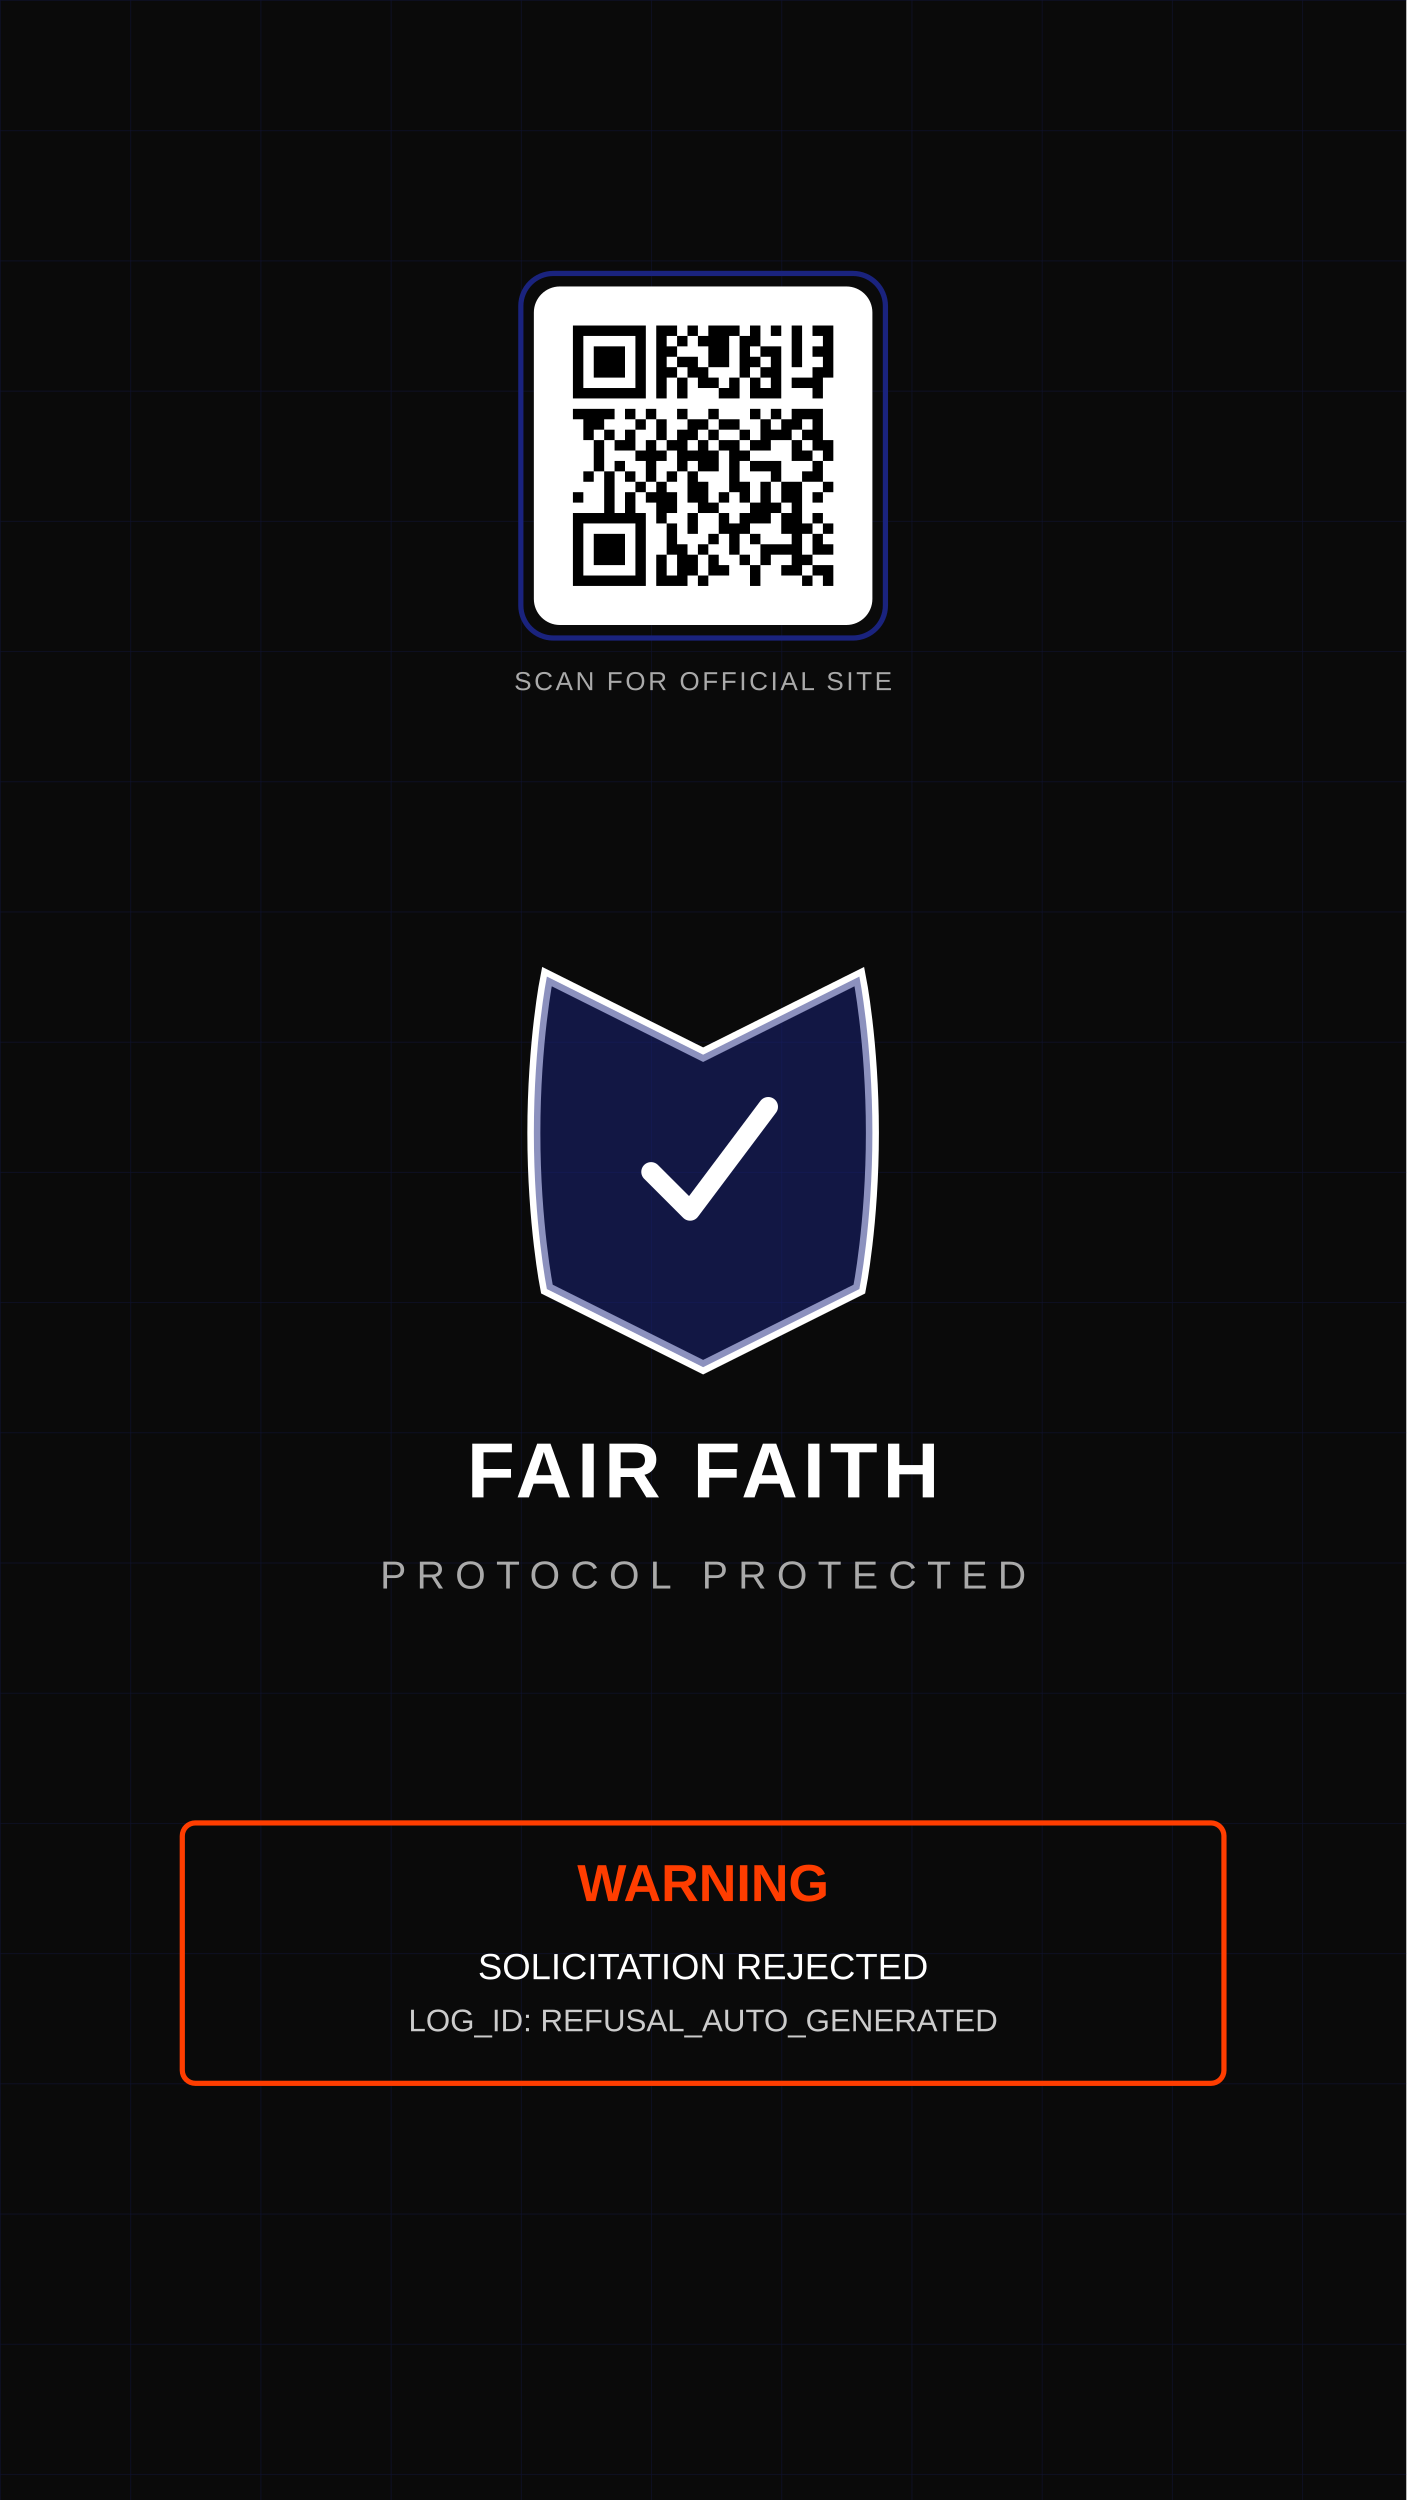
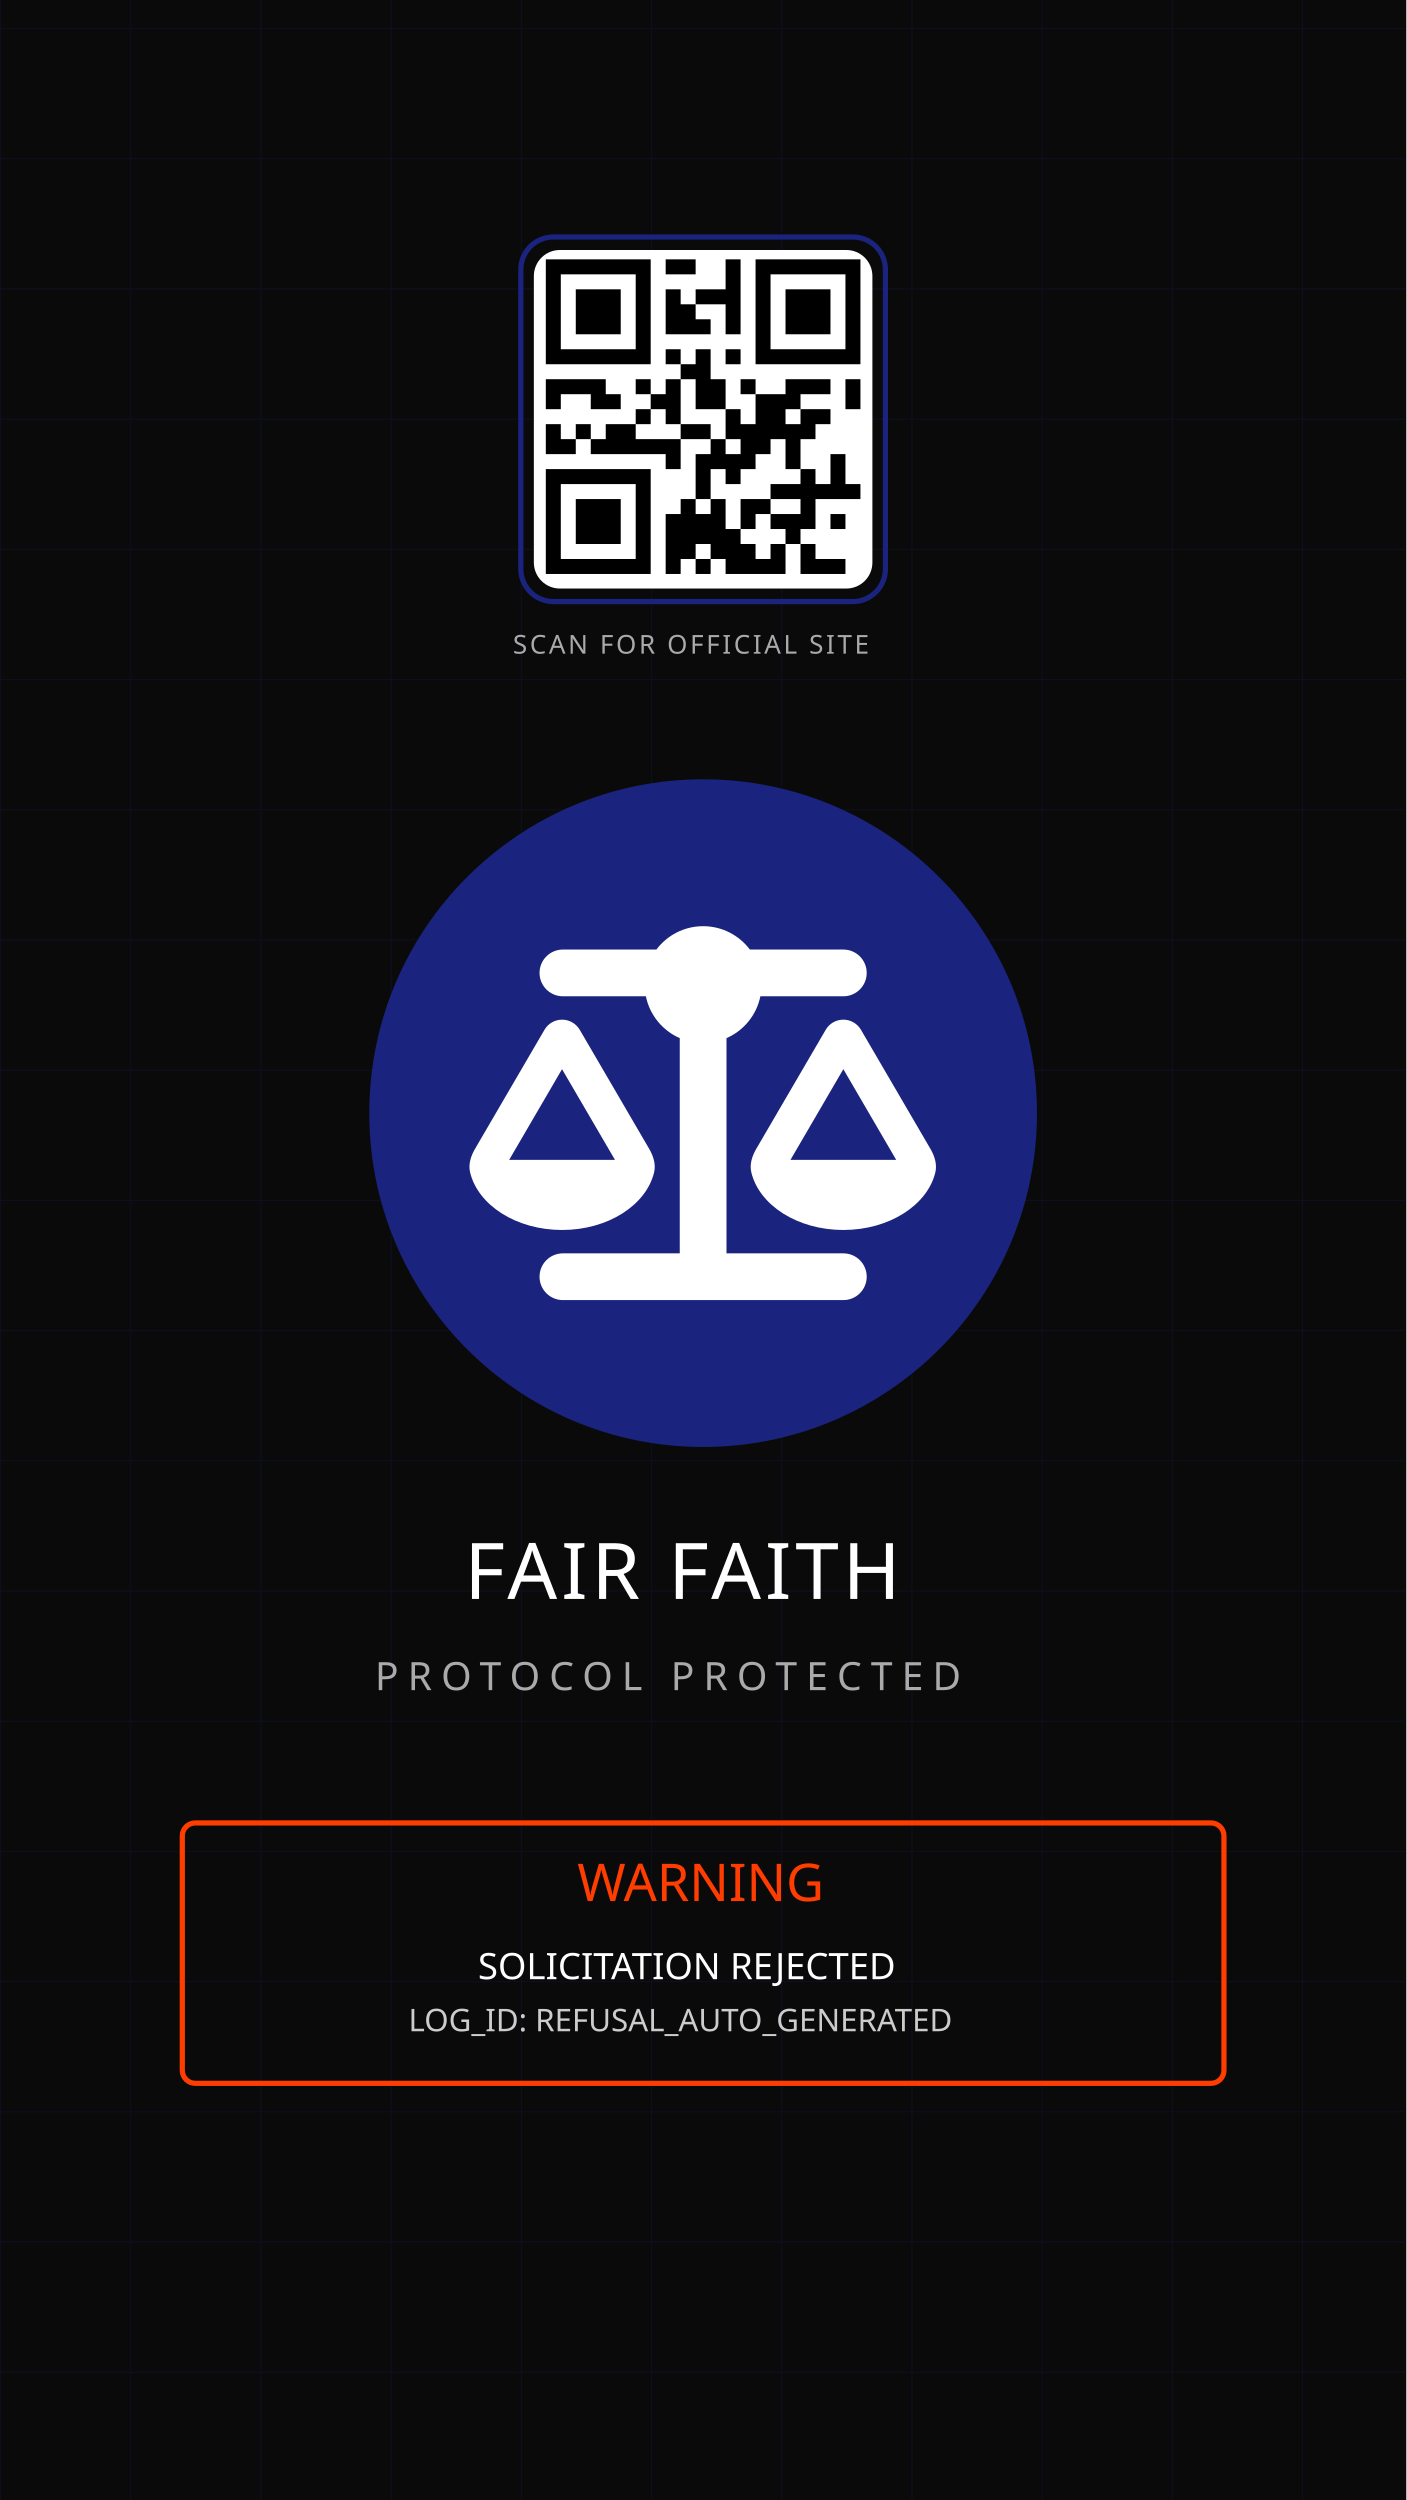
- <svg xmlns="http://www.w3.org/2000/svg" viewBox="0 0 1080 1920" width="1080" height="1920">
-   <rect width="100%" height="100%" fill="#0a0a0a" />
-   <defs>
-     <pattern id="grid" width="100" height="100" patternUnits="userSpaceOnUse">
-       <path d="M 100 0 L 0 0 0 100" fill="none" stroke="#1a237e" stroke-width="1" />
-     </pattern>
-   </defs>
-   <rect width="100%" height="100%" fill="url(#grid)" opacity="0.3" />
-   <g transform="translate(540, 350)">
-     <rect x="-130" y="-130" width="260" height="260" rx="20" fill="#ffffff" />
-     <rect x="-140" y="-140" width="280" height="280" rx="25" fill="none" stroke="#1a237e" stroke-width="4" />
-     <g transform="translate(-100, -100) scale(8)">
-       <path fill="#000000" d="M0 0h7v1H0zM8 0h2v1H8zM11 0h1v1h-1zM13 0h3v1h-3zM17 0h1v1h-1zM19 0h1v1h-1zM21 0h1v1h-1zM23 0h2v1h-2zM0 1h1v1H0zM6 1h1v1H6zM8 1h1v1H8zM10 1h1v1h-1zM12 1h3v1h-3zM16 1h2v1h-2zM21 1h1v1h-1zM24 1h1v1h-1zM0 2h1v1H0zM2 2h3v1H2zM6 2h1v1H6zM8 2h2v1H8zM13 2h2v1h-2zM16 2h1v1h-1zM18 2h2v1h-2zM21 2h1v1h-1zM23 2h2v1h-2zM0 3h1v1H0zM2 3h3v1H2zM6 3h1v1H6zM8 3h1v1H8zM10 3h2v1h-2zM13 3h2v1h-2zM16 3h2v1h-2zM19 3h1v1h-1zM21 3h1v1h-1zM24 3h1v1h-1zM0 4h1v1H0zM2 4h3v1H2zM6 4h1v1H6zM8 4h2v1H8zM11 4h2v1h-2zM16 4h1v1h-1zM18 4h2v1h-2zM23 4h2v1h-2zM0 5h1v1H0zM6 5h1v1H6zM8 5h1v1H8zM10 5h1v1h-1zM12 5h2v1h-2zM15 5h1v1h-1zM17 5h1v1h-1zM19 5h1v1h-1zM21 5h3v1h-3zM0 6h7v1H0zM8 6h1v1H8zM10 6h1v1h-1zM14 6h2v1h-2zM17 6h3v1h-3zM23 6h1v1h-1zM0 8h4v1H0zM5 8h1v1H5zM7 8h1v1H7zM10 8h1v1h-1zM13 8h1v1h-1zM17 8h1v1h-1zM19 8h1v1h-1zM21 8h3v1h-3zM1 9h2v1H1zM6 9h1v1H6zM8 9h1v1H8zM11 9h2v1h-2zM14 9h2v1h-2zM18 9h1v1h-1zM20 9h2v1h-2zM23 9h1v1h-1zM1 10h1v1H1zM3 10h1v1H3zM5 10h1v1H5zM8 10h1v1H8zM10 10h2v1h-2zM13 10h1v1h-1zM16 10h1v1h-1zM18 10h3v1h-3zM22 10h2v1h-2zM2 11h1v1H2zM4 11h2v1H4zM7 11h1v1H7zM9 11h2v1H9zM12 11h1v1h-1zM14 11h2v1h-2zM17 11h2v1h-2zM21 11h1v1h-1zM23 11h2v1h-2zM2 12h1v1H2zM6 12h3v1H6zM10 12h4v1h-4zM15 12h2v1h-2zM21 12h2v1h-2zM24 12h1v1h-1zM2 13h1v1H2zM4 13h1v1H4zM7 13h1v1H7zM10 13h1v1h-1zM12 13h2v1h-2zM15 13h1v1h-1zM17 13h3v1h-3zM23 13h1v1h-1zM1 14h1v1H1zM3 14h1v1H3zM5 14h1v1H5zM7 14h1v1H7zM9 14h1v1H9zM11 14h1v1h-1zM15 14h1v1h-1zM19 14h1v1h-1zM22 14h2v1h-2zM3 15h1v1H3zM6 15h1v1H6zM8 15h1v1H8zM11 15h2v1h-2zM15 15h2v1h-2zM18 15h1v1h-1zM20 15h2v1h-2zM24 15h1v1h-1zM0 16h1v1H0zM3 16h1v1H3zM5 16h1v1H5zM7 16h3v1H7zM11 16h2v1h-2zM14 16h1v1h-1zM16 16h1v1h-1zM18 16h1v1h-1zM20 16h2v1h-2zM23 16h1v1h-1zM3 17h1v1H3zM5 17h1v1H5zM8 17h2v1H8zM12 17h2v1h-2zM17 17h3v1h-3zM21 17h1v1h-1zM0 18h7v1H0zM8 18h1v1H8zM11 18h1v1h-1zM14 18h1v1h-1zM16 18h3v1h-3zM20 18h2v1h-2zM23 18h1v1h-1zM0 19h1v1H0zM6 19h1v1H6zM9 19h1v1H9zM11 19h1v1h-1zM14 19h3v1h-3zM20 19h3v1h-3zM24 19h1v1h-1zM0 20h1v1H0zM2 20h3v1H2zM6 20h1v1H6zM9 20h1v1H9zM13 20h1v1h-1zM15 20h1v1h-1zM17 20h1v1h-1zM21 20h1v1h-1zM23 20h1v1h-1zM0 21h1v1H0zM2 21h3v1H2zM6 21h1v1H6zM9 21h2v1H9zM12 21h1v1h-1zM15 21h1v1h-1zM18 21h4v1h-4zM23 21h2v1h-2zM0 22h1v1H0zM2 22h3v1H2zM6 22h1v1H6zM8 22h1v1H8zM10 22h2v1h-2zM13 22h1v1h-1zM16 22h1v1h-1zM18 22h1v1h-1zM21 22h2v1h-2zM0 23h1v1H0zM6 23h1v1H6zM8 23h1v1H8zM10 23h2v1h-2zM13 23h2v1h-2zM17 23h1v1h-1zM20 23h2v1h-2zM23 23h2v1h-2zM0 24h7v1H0zM8 24h3v1H8zM12 24h1v1h-1zM17 24h1v1h-1zM22 24h1v1h-1zM24 24h1v1h-1z" />
+ <svg xmlns="http://www.w3.org/2000/svg" xmlns:xlink="http://www.w3.org/1999/xlink" version="1.1" id="レイヤー_1" x="0px" y="0px" width="1080px" height="1920px" viewBox="0 0 1080 1920" enable-background="new 0 0 1080 1920" xml:space="preserve">
+   <pattern x="119.5" y="1257.5" width="100" height="100" patternUnits="userSpaceOnUse" id="grid" viewBox="0.5 -100.5 100 100" overflow="visible">
+     <g>
+       <polygon fill="none" points="0.5,-0.5 100.5,-0.5 100.5,-100.5 0.5,-100.5   " />
+       <path fill="none" stroke="#1A237E" d="M100.5-0.5H0.5v-100" />
    </g>
-     <text x="0" y="180" text-anchor="middle" font-family="Arial, sans-serif" font-size="20" fill="#aaaaaa" letter-spacing="2">SCAN FOR OFFICIAL SITE</text>
+   </pattern>
+   <rect fill="#0A0A0A" width="1080" height="1920" />
+   <pattern id="SVGID_1_" xlink:href="#grid" patternTransform="matrix(1 0 0 -1 -19.5 -15321.02)">
+ </pattern>
+   <rect opacity="0.3" fill="url(#SVGID_1_)" enable-background="new    " width="1080" height="1920" />
+   <path fill="#FFFFFF" d="M430,192h220c11.046,0,20,8.954,20,20v220c0,11.046-8.954,20-20,20H430c-11.046,0-20-8.954-20-20V212  C410,200.954,418.954,192,430,192z" />
+   <path fill="none" stroke="#1A237E" stroke-width="4" d="M425,182h230c13.807,0,25,11.193,25,25v230c0,13.807-11.193,25-25,25H425  c-13.807,0-25-11.193-25-25V207C400,193.193,411.193,182,425,182z" />
+   <text transform="matrix(1 0 0 1 393.9131 501.998)" fill="#AAAAAA" font-family="'ArialMT'" font-size="20" letter-spacing="2">SCAN FOR OFFICIAL SITE</text>
+   <text transform="matrix(1 0 0 1 356.6699 1228.005)" fill="#FFFFFF" font-family="'Arial-BoldMT'" font-size="60" letter-spacing="3">FAIR FAITH</text>
+   <text transform="matrix(1 0 0 1 287.978 1298.005)" fill="#AAAAAA" font-family="'ArialMT'" font-size="30" letter-spacing="7">PROTOCOL PROTECTED</text>
+   <g transform="translate(0, 500)">
+     <path fill="none" stroke="#FF3D00" stroke-width="4" d="M150,900h780c5.522,0,10,4.478,10,10v180c0,5.522-4.478,10-10,10H150   c-5.523,0-10-4.478-10-10V910C140,904.478,144.477,900,150,900z" />
+     <text transform="matrix(1 0 0 1 443.3398 960)" fill="#FF3D00" font-family="'Arial-BoldMT'" font-size="40">WARNING</text>
+     <text transform="matrix(1 0 0 1 367.0576 1020)" fill="#FFFFFF" font-family="'ArialMT'" font-size="28">SOLICITATION REJECTED</text>
+     <text transform="matrix(1 0 0 1 313.7168 1060)" fill="#CCCCCC" font-family="'ArialMT'" font-size="24">LOG_ID: REFUSAL_AUTO_GENERATED</text>
  </g>
-   <g transform="translate(540, 900)">
-     <path d="M10,0 C10,0 0,50 0,120 C0,190 10,240 10,240 L130,300 L250,240 C250,240 260,190 260,120 C260,50 250,0 250,0 L130,60 L10,0 Z" fill="none" stroke="#ffffff" stroke-width="10" transform="translate(-130, -150)" />
-     <path d="M10,0 C10,0 0,50 0,120 C0,190 10,240 10,240 L130,300 L250,240 C250,240 260,190 260,120 C260,50 250,0 250,0 L130,60 L10,0 Z" fill="#1a237e" opacity="0.5" transform="translate(-130, -150)" />
-     <path d="M90,130 L120,160 L180,80" fill="none" stroke="#ffffff" stroke-width="15" stroke-linecap="round" stroke-linejoin="round" transform="translate(-130, -130)" />
-     <text x="0" y="250" text-anchor="middle" font-family="Arial, sans-serif" font-weight="bold" font-size="60" fill="#ffffff" letter-spacing="4">FAIR FAITH</text>
-     <text x="0" y="320" text-anchor="middle" font-family="Arial, sans-serif" font-size="30" fill="#aaaaaa" letter-spacing="8">PROTOCOL PROTECTED</text>
-     <g transform="translate(0, 500)">
-       <rect x="-400" y="0" width="800" height="200" rx="10" fill="none" stroke="#ff3d00" stroke-width="4" />
-       <text x="0" y="60" text-anchor="middle" font-family="Arial, sans-serif" font-weight="bold" font-size="40" fill="#ff3d00">WARNING</text>
-       <text x="0" y="120" text-anchor="middle" font-family="Arial, sans-serif" font-size="28" fill="#ffffff">SOLICITATION REJECTED</text>
-       <text x="0" y="160" text-anchor="middle" font-family="Arial, sans-serif" font-size="24" fill="#cccccc">LOG_ID: REFUSAL_AUTO_GENERATED</text>
+   <g>
+     <circle fill="#1A237E" cx="540" cy="854.889" r="256.393" />
+     <g transform="translate(320 320) scale(0.7) translate(-320 -320)">
+       <path fill="#FFFFFF" d="M685.565,904.651h102.557c14.181,0,25.638,11.458,25.638,25.64c0,14.182-11.456,25.64-25.638,25.64    h-91.021c-4.164,20.671-18.348,37.737-37.176,45.91v236.123h128.198c14.181,0,25.638,11.458,25.638,25.638    c0,14.181-11.456,25.639-25.638,25.639H480.45c-14.182,0-25.64-11.458-25.64-25.639c0-14.18,11.458-25.638,25.64-25.638h128.195    V1001.84c-18.828-8.252-33.01-25.318-37.176-45.91H480.45c-14.182,0-25.64-11.458-25.64-25.64c0-14.182,11.458-25.64,25.64-25.64    h102.557c11.698-15.543,30.286-25.639,51.278-25.639C655.278,879.012,673.867,889.108,685.565,904.651z M730.112,1135.405H846.13    l-58.008-99.512L730.112,1135.405z M788.122,1212.322c-50.399,0-92.302-27.241-100.954-63.216    c-2.084-8.813,0.801-17.868,5.367-25.72l76.278-130.759c4.004-6.891,11.375-11.057,19.309-11.057    c7.931,0,15.303,4.247,19.307,11.057l76.278,130.759c4.568,7.852,7.451,16.906,5.367,25.72    C880.421,1185.001,838.518,1212.322,788.122,1212.322z M479.489,1035.893l-58.008,99.512h116.097L479.489,1035.893z     M378.614,1149.105c-2.084-8.813,0.801-17.868,5.368-25.72l76.277-130.759c4.007-6.891,11.378-11.057,19.309-11.057    c7.932,0,15.304,4.247,19.31,11.057l76.277,130.759c4.566,7.852,7.451,16.906,5.368,25.72    c-8.654,35.896-50.557,63.216-100.955,63.216C429.171,1212.322,387.267,1185.081,378.614,1149.105z" />
    </g>
  </g>
+   <path fill="#FFFFFF" d="M419.189,199.188h241.621v241.62H419.189V199.188z" />
+   <path stroke="#000000" stroke-width="11.506" d="M419.189,204.941h80.54 M511.235,204.941h23.012 M557.259,204.941h11.506   M580.271,204.941h80.54 M419.189,216.447h11.506 M488.224,216.447h11.506 M557.259,216.447h11.506 M580.271,216.447h11.505   M649.305,216.447h11.506 M419.189,227.953h11.506 M442.201,227.953h34.518 M488.224,227.953h11.506 M511.235,227.953h11.506   M534.247,227.953h34.518 M580.271,227.953h11.505 M603.281,227.953h34.518 M649.305,227.953h11.506 M419.189,239.458h11.506   M442.201,239.458h34.518 M488.224,239.458h11.506 M511.235,239.458h23.012 M557.259,239.458h11.506 M580.271,239.458h11.505   M603.281,239.458h34.518 M649.305,239.458h11.506 M419.189,250.964h11.506 M442.201,250.964h34.518 M488.224,250.964h11.506   M511.235,250.964h34.518 M557.259,250.964h11.506 M580.271,250.964h11.505 M603.281,250.964h34.518 M649.305,250.964h11.506   M419.189,262.47h11.506 M488.224,262.47h11.506 M580.271,262.47h11.505 M649.305,262.47h11.506 M419.189,273.976h80.54   M511.235,273.976h11.506 M534.247,273.976h11.506 M557.259,273.976h11.506 M580.271,273.976h80.54 M522.741,285.481h23.012   M419.189,296.987h46.023 M488.224,296.987h11.506 M511.235,296.987h11.506 M534.247,296.987h23.012 M568.765,296.987h11.506   M603.281,296.987h34.518 M649.305,296.987h11.506 M419.189,308.493h11.506 M453.707,308.493h23.012 M499.729,308.493h23.012   M534.247,308.493h23.012 M580.271,308.493h34.517 M649.305,308.493h11.506 M488.224,319.999h11.506 M511.235,319.999h11.506   M557.259,319.999h11.506 M580.271,319.999h23.011 M614.787,319.999h23.012 M419.189,331.504h11.506 M442.201,331.504h11.506   M465.213,331.504h23.011 M522.741,331.504h23.012 M557.259,331.504h69.034 M419.189,343.01h23.012 M453.707,343.01h69.034   M545.753,343.01h11.506 M568.765,343.01h23.011 M603.281,343.01h11.506 M511.235,354.516h11.506 M534.247,354.516h46.023   M603.281,354.516h11.506 M637.799,354.516h11.506 M419.189,366.021h80.54 M534.247,366.021h11.506 M557.259,366.021h11.506   M614.787,366.021h11.506 M637.799,366.021h11.506 M419.189,377.527h11.506 M488.224,377.527h11.506 M534.247,377.527h11.506   M591.775,377.527h69.035 M419.189,389.033h11.506 M442.201,389.033h34.518 M488.224,389.033h11.506 M522.741,389.033h11.506   M545.753,389.033h11.506 M568.765,389.033h23.011 M614.787,389.033h11.506 M419.189,400.539h11.506 M442.201,400.539h34.518   M488.224,400.539h11.506 M511.235,400.539h46.023 M568.765,400.539h11.506 M591.775,400.539h34.518 M637.799,400.539h11.506   M419.189,412.045h11.506 M442.201,412.045h34.518 M488.224,412.045h11.506 M511.235,412.045h57.529 M603.281,412.045h11.506   M419.189,423.55h11.506 M488.224,423.55h11.506 M511.235,423.55h23.012 M545.753,423.55h34.518 M591.775,423.55h11.506   M614.787,423.55h11.506 M419.189,435.056h80.54 M511.235,435.056h11.506 M534.247,435.056h11.506 M557.259,435.056h46.022   M614.787,435.056h34.518" />
</svg>
